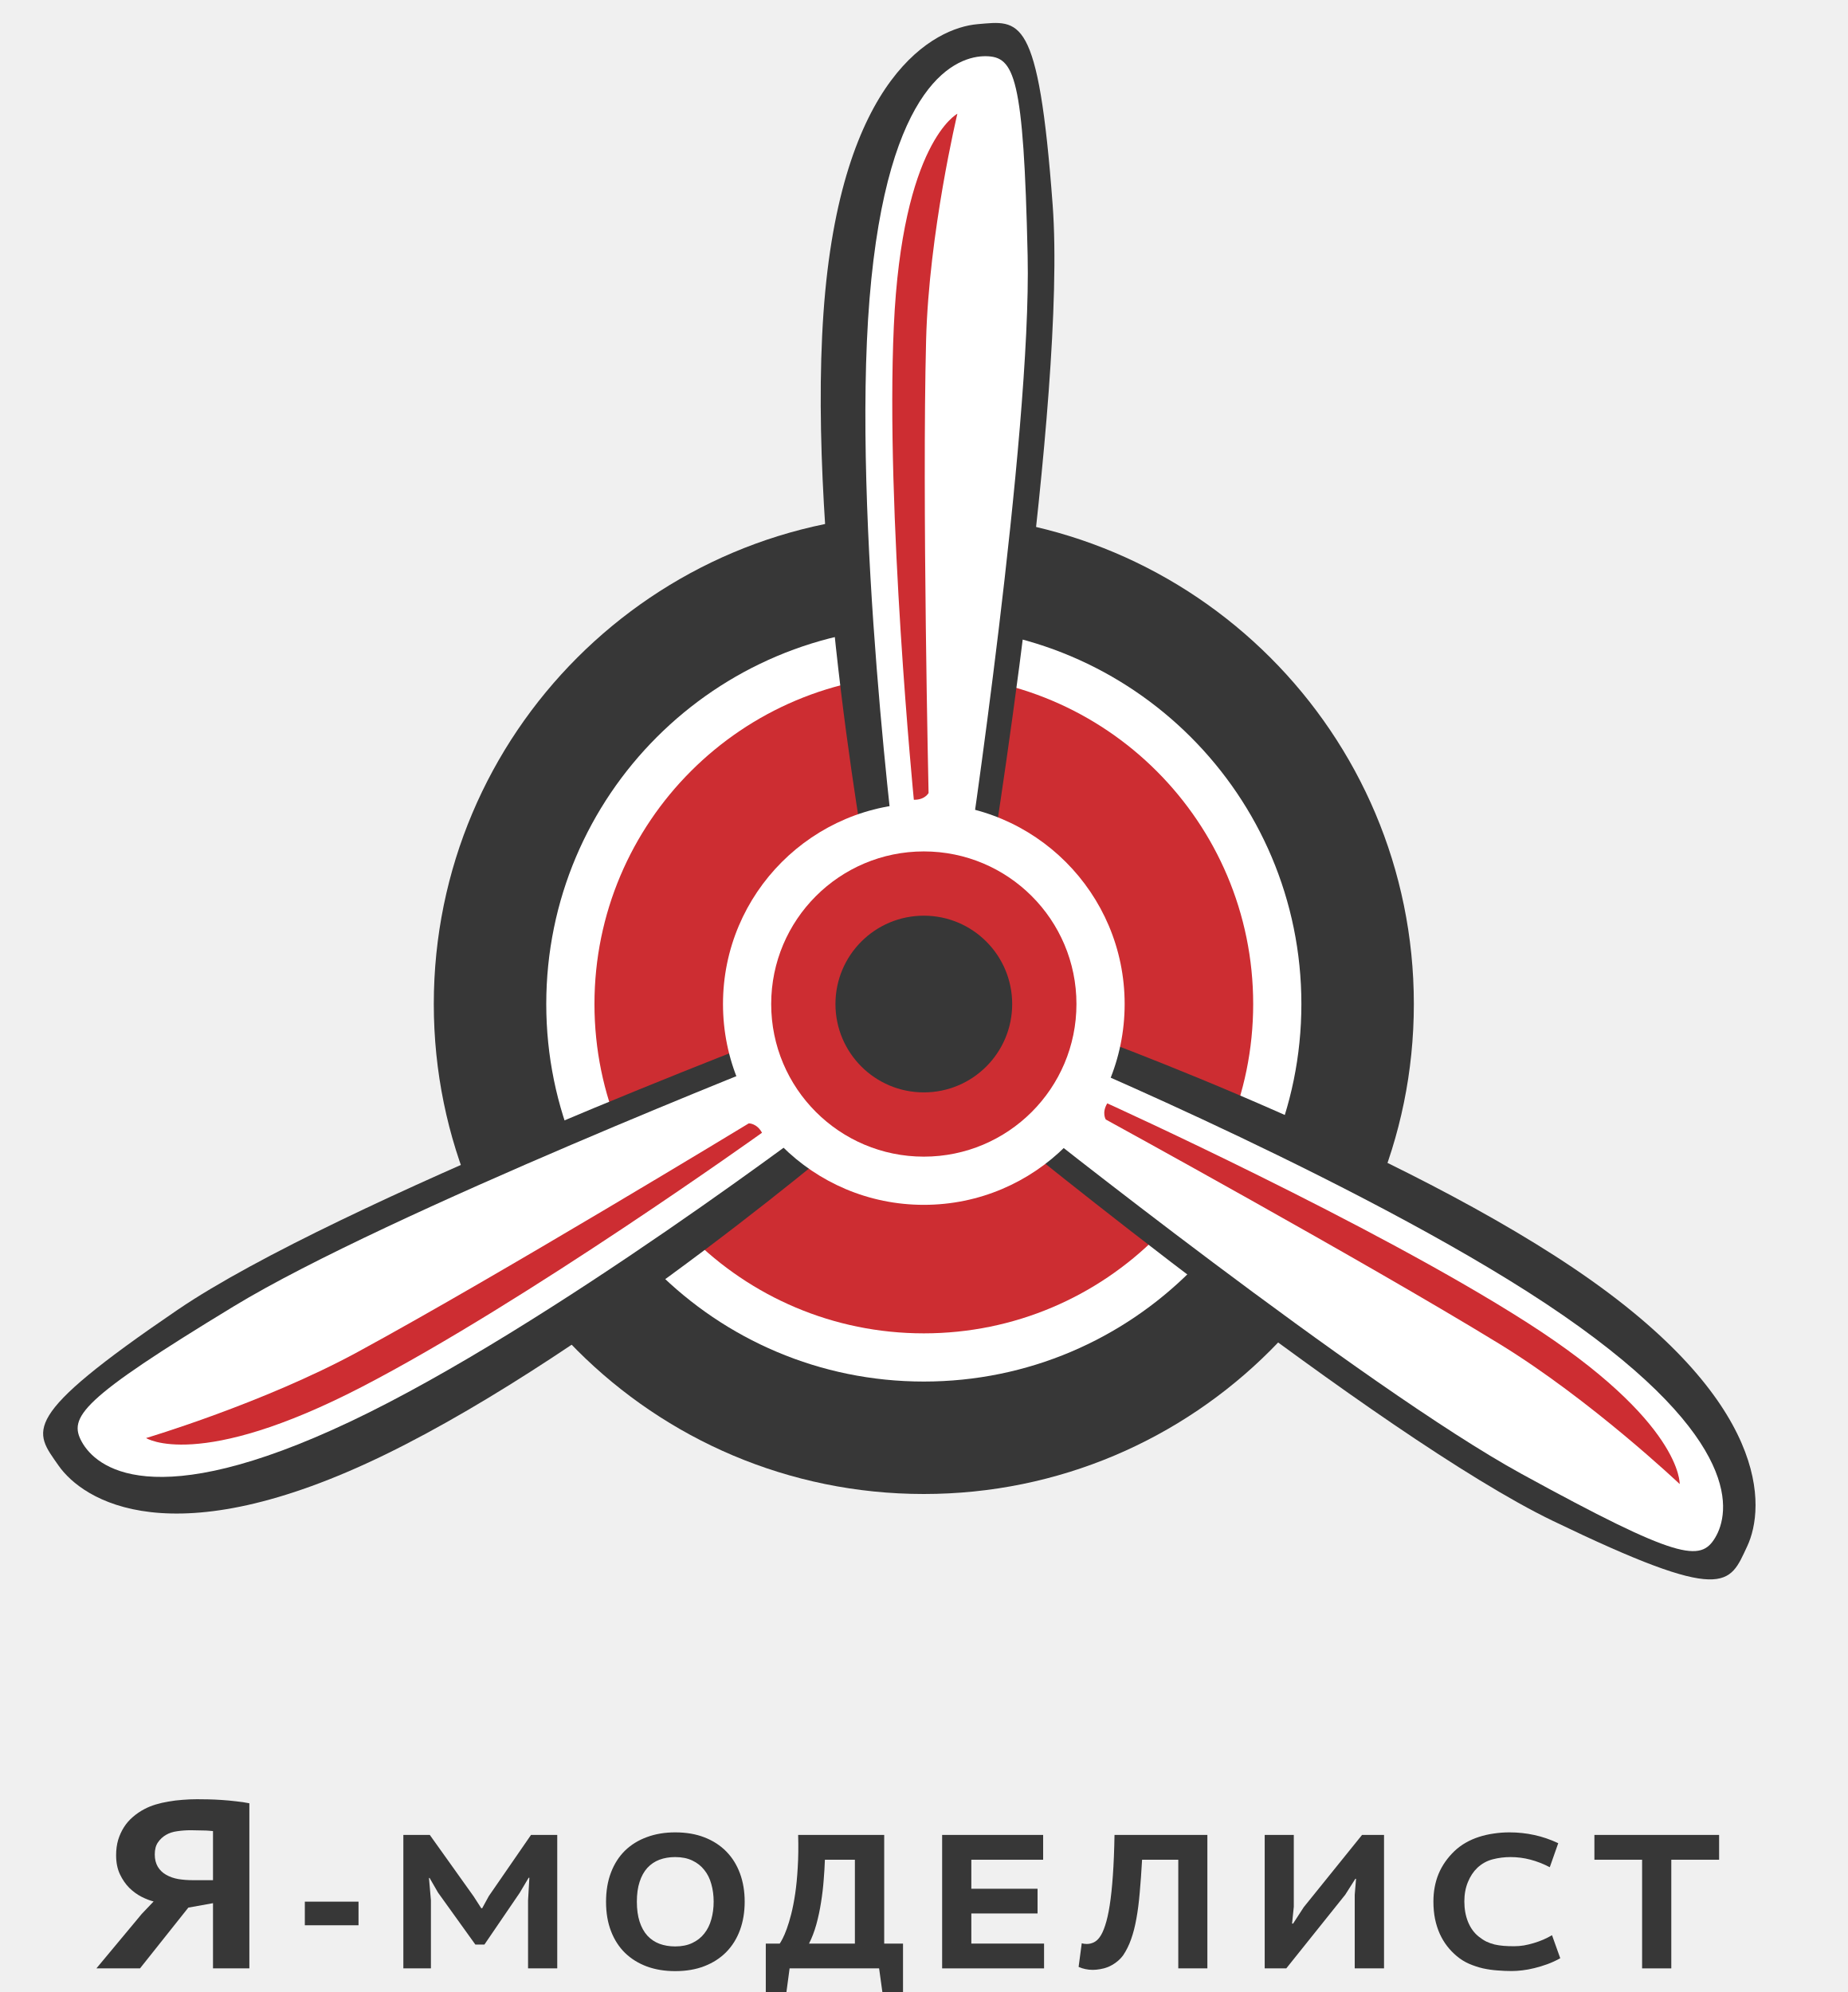
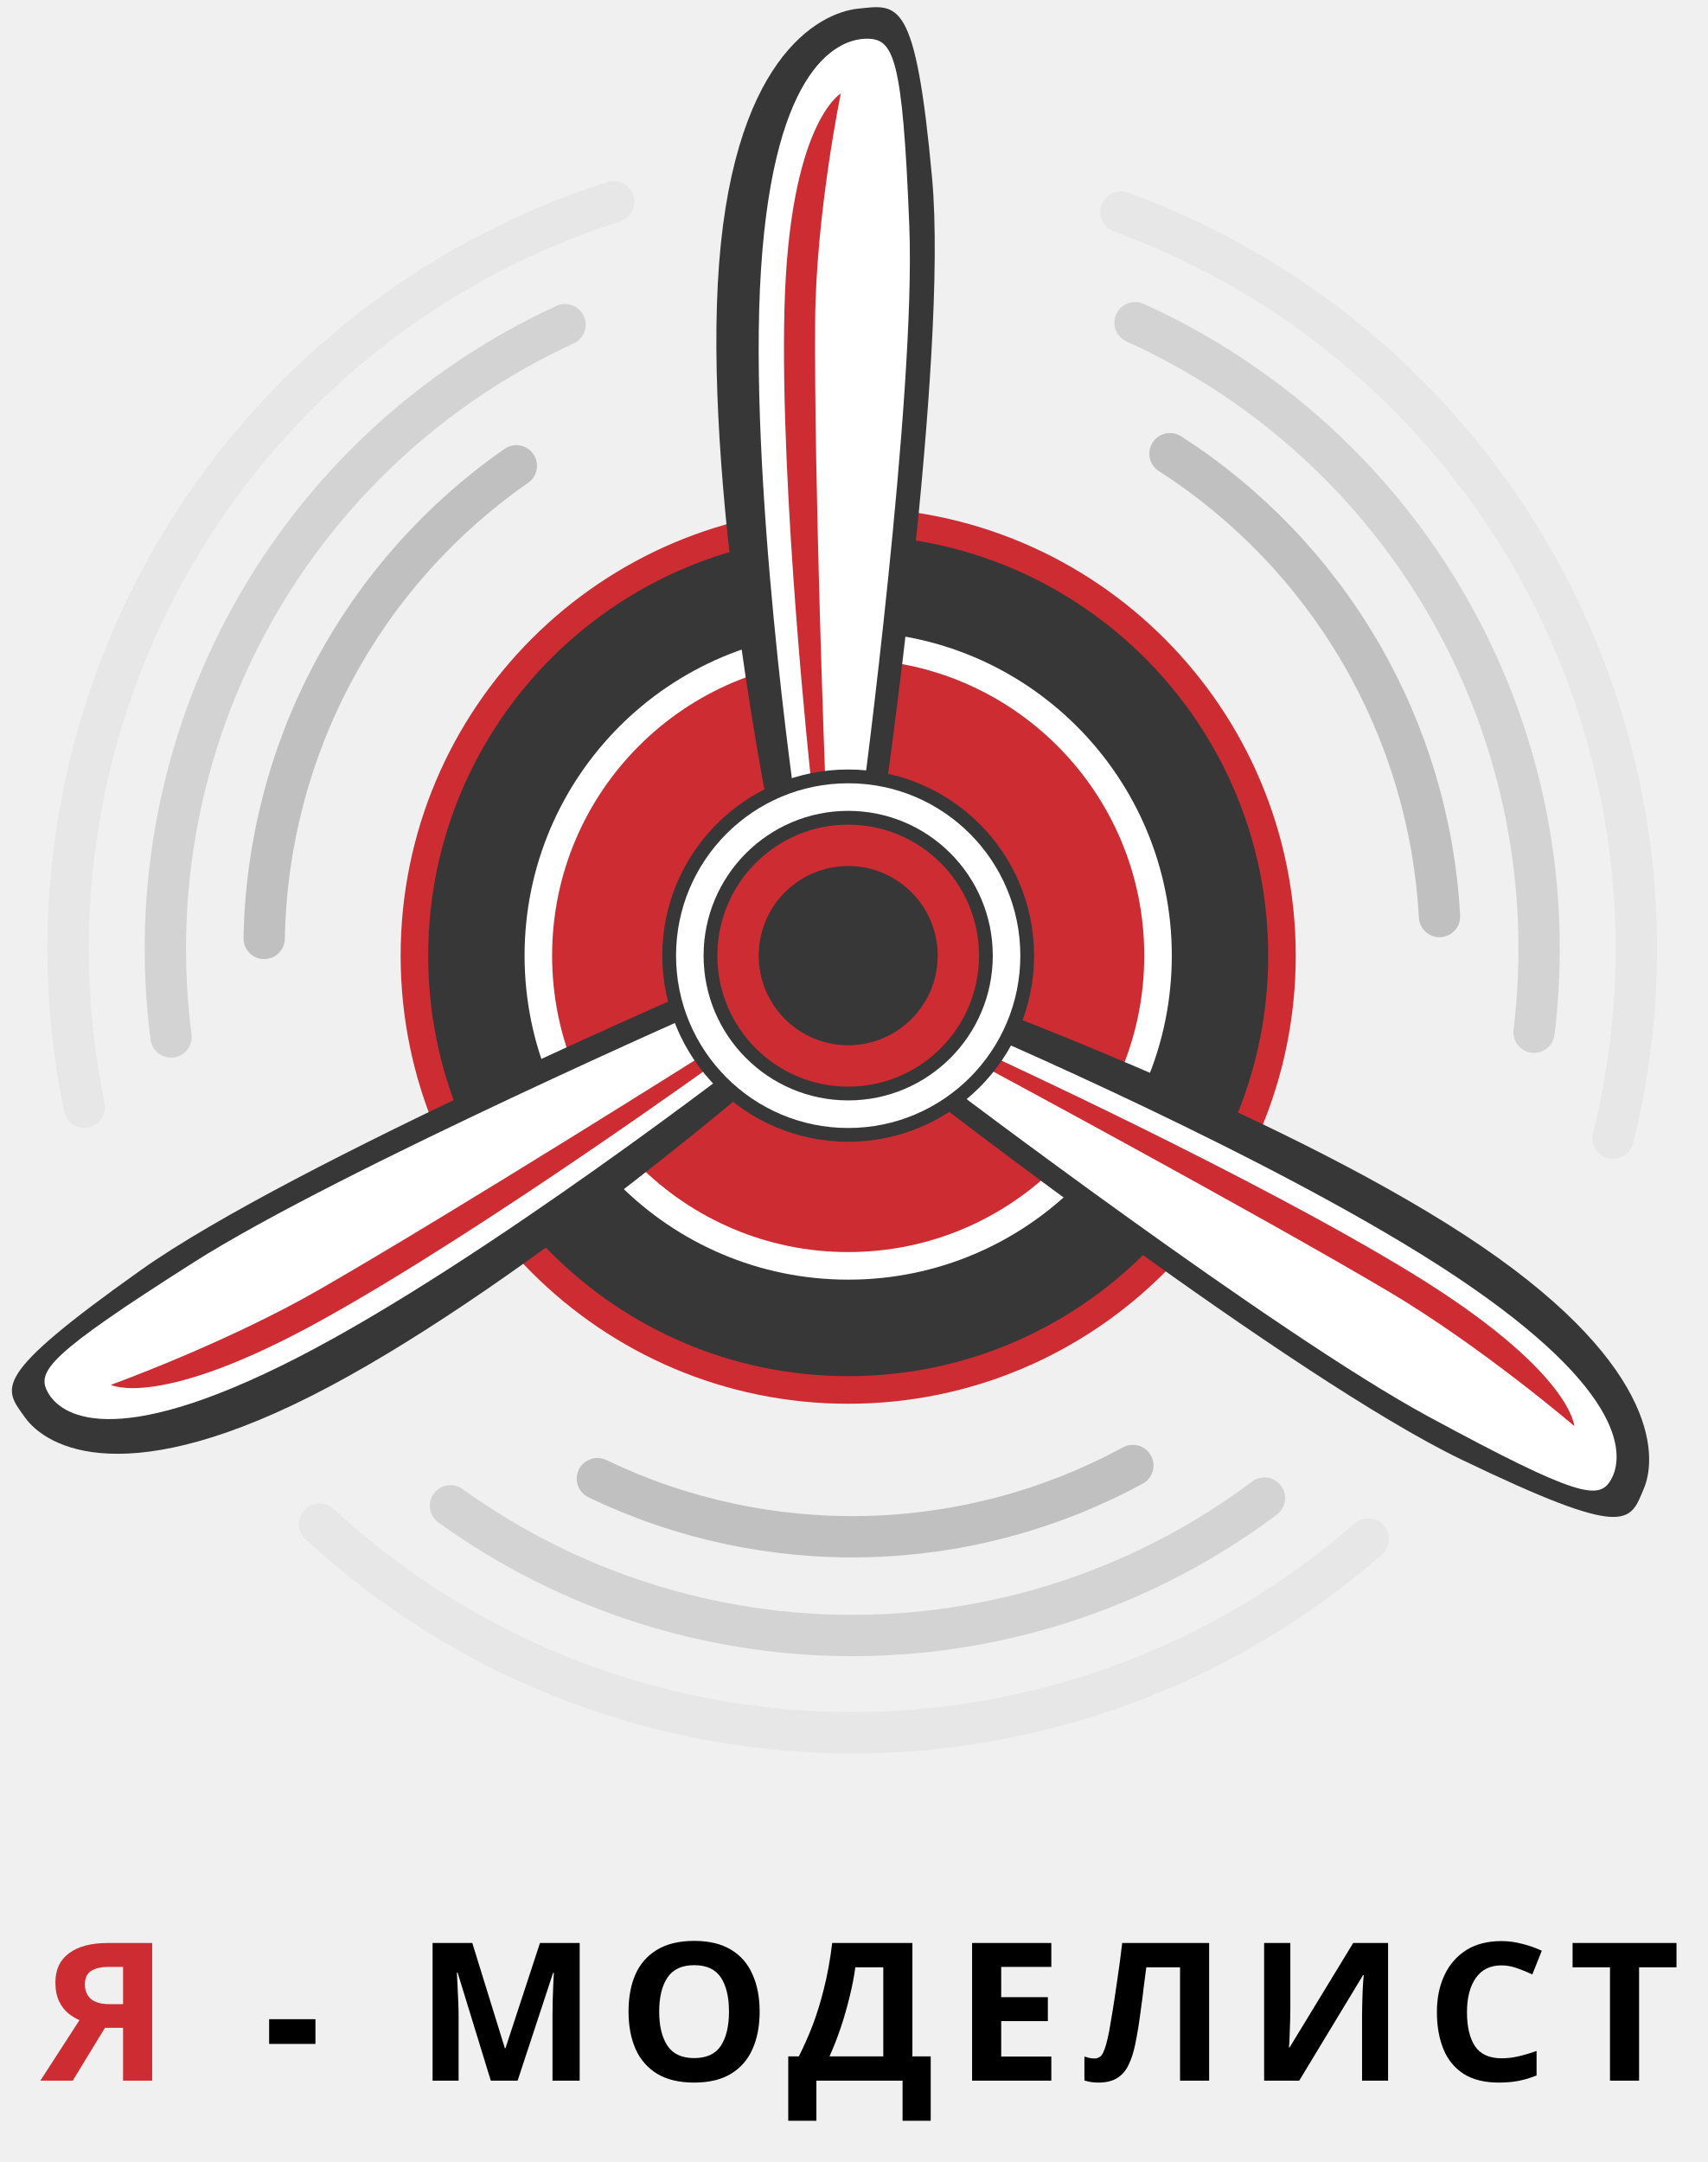
- <svg xmlns="http://www.w3.org/2000/svg" width="115" height="124" viewBox="0 0 115 124" fill="none">
-   <circle cx="57.5" cy="62.5" r="30.5" fill="#373737" />
-   <circle cx="57.5" cy="62.5" r="23.5" fill="white" />
-   <circle cx="57.5" cy="62.5" r="20.5" fill="#CD2D32" />
-   <path d="M11.052 81.536C20.97 74.784 49.279 64.063 49.279 64.063C49.279 64.063 50.423 64.588 51.496 66.152C52.629 67.805 53.636 70.023 53.636 70.023C53.636 70.023 37.343 84.024 24.006 90.531C10.668 97.038 5.147 93.388 3.637 91.221C2.127 89.054 1.134 88.288 11.052 81.536Z" fill="#373737" />
-   <path d="M14.558 81.312C24.118 75.504 49.364 65.576 49.364 65.576C49.364 65.576 49.924 65.577 50.525 66.689C51.161 67.864 51.883 69.136 51.883 69.136C51.883 69.136 34.178 82.632 21.806 88.49C9.434 94.348 5.95 91.299 5.096 89.761C4.243 88.223 4.998 87.119 14.558 81.312Z" fill="white" />
-   <path d="M22.266 84.158C30.928 79.452 46.604 69.929 46.604 69.929C46.604 69.929 47.096 69.907 47.429 70.512C47.429 70.512 32.709 81.055 22.525 86.33C12.34 91.605 9.092 89.517 9.092 89.517C9.092 89.517 16.394 87.349 22.266 84.158Z" fill="#CD2D32" />
-   <path d="M65.52 12.769C66.409 24.734 61.539 54.611 61.539 54.611C61.539 54.611 60.512 55.34 58.621 55.486C56.623 55.641 54.199 55.404 54.199 55.404C54.199 55.404 50.22 34.294 51.254 19.49C52.288 4.686 58.209 1.729 60.841 1.505C63.472 1.282 64.632 0.804 65.52 12.769Z" fill="#373737" />
-   <path d="M63.962 15.917C64.211 27.1 60.187 53.928 60.187 53.928C60.187 53.928 59.905 54.412 58.642 54.377C57.307 54.341 55.844 54.33 55.844 54.33C55.844 54.33 53.009 32.249 54.121 18.605C55.234 4.962 59.616 3.469 61.375 3.499C63.134 3.529 63.713 4.735 63.962 15.917Z" fill="white" />
-   <path d="M57.642 21.17C57.388 31.024 57.796 49.362 57.796 49.362C57.796 49.362 57.57 49.799 56.879 49.785C56.879 49.785 55.109 31.765 55.633 20.308C56.156 8.85 59.588 7.081 59.588 7.081C59.588 7.081 57.815 14.489 57.642 21.17Z" fill="#CD2D32" />
-   <path d="M96.654 94.674C85.847 89.461 62.409 70.305 62.409 70.305C62.409 70.305 62.291 69.051 63.109 67.34C63.975 65.533 65.392 63.552 65.392 63.552C65.392 63.552 85.663 70.661 97.967 78.958C110.271 87.255 109.871 93.862 108.749 96.253C107.627 98.644 107.461 99.887 96.654 94.674Z" fill="#373737" />
-   <path d="M94.707 91.75C84.898 86.374 63.676 69.475 63.676 69.475C63.676 69.475 63.398 68.989 64.059 67.912C64.759 66.775 65.5 65.513 65.5 65.513C65.5 65.513 86.04 74.099 97.299 81.884C108.559 89.669 107.66 94.211 106.755 95.719C105.849 97.228 104.516 97.126 94.707 91.75Z" fill="white" />
-   <path d="M93.318 83.651C84.911 78.503 68.826 69.688 68.826 69.688C68.826 69.688 68.561 69.273 68.918 68.682C68.918 68.682 85.409 76.159 95.069 82.341C104.73 88.523 104.546 92.38 104.546 92.38C104.546 92.38 99.017 87.141 93.318 83.651Z" fill="#CD2D32" />
-   <circle cx="57.5" cy="62.5" r="12.5" fill="white" />
-   <circle cx="57.5" cy="62.5" r="9.5" fill="#CD2D32" />
-   <circle cx="57.5" cy="62.5" r="5.5" fill="#373737" />
-   <path d="M15.521 122.53H13.257V118.471L11.722 118.747L8.714 122.53H6L8.825 119.137L9.561 118.364C9.334 118.308 9.084 118.211 8.809 118.073C8.54 117.935 8.287 117.751 8.05 117.521C7.818 117.287 7.622 117.003 7.464 116.671C7.306 116.334 7.227 115.939 7.227 115.484C7.227 115.142 7.269 114.826 7.353 114.535C7.443 114.244 7.564 113.978 7.717 113.738C7.87 113.498 8.055 113.287 8.271 113.103C8.488 112.914 8.728 112.75 8.991 112.613C9.203 112.5 9.435 112.406 9.688 112.329C9.941 112.253 10.208 112.191 10.487 112.146C10.772 112.094 11.062 112.059 11.358 112.038C11.659 112.013 11.959 112 12.26 112C12.445 112 12.671 112.003 12.941 112.008C13.21 112.013 13.495 112.026 13.795 112.046C14.096 112.066 14.397 112.094 14.697 112.13C14.998 112.161 15.273 112.202 15.521 112.253V122.53ZM11.888 113.93C11.592 113.93 11.308 113.95 11.033 113.991C10.764 114.027 10.529 114.103 10.329 114.221C10.129 114.338 9.962 114.494 9.83 114.688C9.698 114.877 9.633 115.127 9.633 115.438C9.633 115.735 9.696 115.99 9.822 116.204C9.949 116.414 10.12 116.579 10.337 116.702C10.558 116.83 10.812 116.919 11.097 116.97C11.382 117.016 11.682 117.039 11.999 117.039H13.257V113.983C13.194 113.973 13.107 113.966 12.996 113.96C12.885 113.95 12.764 113.945 12.632 113.945C12.5 113.94 12.368 113.937 12.236 113.937C12.104 113.932 11.988 113.93 11.888 113.93Z" fill="#373737" />
-   <path d="M18.973 118.376H22.315V119.846H18.973V118.376Z" fill="#373737" />
-   <path d="M32.867 118.302L32.949 116.887H32.905L32.348 117.825L30.151 121.047H29.587L27.264 117.812L26.738 116.9H26.7L26.821 118.29V122.53H25.105V114.222H26.751L29.486 118.057L29.955 118.786H30.012L30.423 118.033L33.051 114.222H34.684V122.53H32.867V118.302Z" fill="#373737" />
-   <path d="M37.721 118.388C37.721 117.702 37.824 117.092 38.031 116.556C38.237 116.017 38.529 115.564 38.904 115.196C39.284 114.829 39.738 114.549 40.266 114.357C40.793 114.161 41.38 114.063 42.026 114.063C42.709 114.063 43.317 114.167 43.849 114.375C44.385 114.584 44.839 114.878 45.21 115.258C45.582 115.638 45.864 116.093 46.059 116.624C46.253 117.151 46.35 117.735 46.35 118.376C46.35 119.021 46.253 119.609 46.059 120.14C45.864 120.671 45.582 121.127 45.21 121.507C44.839 121.886 44.385 122.18 43.849 122.389C43.317 122.597 42.709 122.701 42.026 122.701C41.38 122.701 40.793 122.605 40.266 122.413C39.738 122.217 39.284 121.935 38.904 121.568C38.529 121.2 38.237 120.749 38.031 120.214C37.824 119.679 37.721 119.07 37.721 118.388ZM39.639 118.376C39.639 118.854 39.696 119.268 39.81 119.62C39.924 119.971 40.084 120.261 40.291 120.49C40.502 120.718 40.753 120.888 41.044 120.998C41.34 121.108 41.667 121.163 42.026 121.163C42.435 121.163 42.79 121.092 43.089 120.949C43.393 120.806 43.642 120.61 43.836 120.361C44.035 120.112 44.18 119.818 44.273 119.479C44.37 119.136 44.419 118.768 44.419 118.376C44.419 117.984 44.37 117.618 44.273 117.279C44.18 116.94 44.035 116.648 43.836 116.403C43.642 116.154 43.393 115.958 43.089 115.815C42.79 115.672 42.435 115.601 42.026 115.601C41.667 115.601 41.34 115.656 41.044 115.766C40.753 115.876 40.502 116.046 40.291 116.275C40.084 116.503 39.924 116.793 39.81 117.145C39.696 117.492 39.639 117.902 39.639 118.376Z" fill="#373737" />
-   <path d="M56.205 124H54.92L54.717 122.53H49.146L48.949 124H47.664V120.986H48.532C48.574 120.929 48.633 120.827 48.709 120.68C48.789 120.528 48.876 120.326 48.968 120.073C49.061 119.82 49.154 119.511 49.247 119.148C49.34 118.784 49.422 118.362 49.494 117.88C49.566 117.398 49.618 116.855 49.652 116.25C49.69 115.642 49.699 114.966 49.678 114.222H55.034V120.986H56.205V124ZM53.21 120.986V115.766H51.343C51.33 116.154 51.305 116.577 51.267 117.034C51.233 117.492 51.178 117.955 51.102 118.425C51.03 118.891 50.933 119.346 50.811 119.791C50.688 120.232 50.536 120.631 50.355 120.986H53.21Z" fill="#373737" />
-   <path d="M58.64 114.222H64.927V115.766H60.457V117.573H64.579V119.111H60.457V120.986H64.984V122.53H58.64V114.222Z" fill="#373737" />
-   <path d="M73.338 115.766H71.085C71.042 116.522 70.994 117.202 70.939 117.806C70.888 118.411 70.819 118.954 70.73 119.436C70.645 119.914 70.536 120.341 70.401 120.716C70.27 121.088 70.105 121.421 69.907 121.715C69.772 121.895 69.622 122.044 69.457 122.162C69.297 122.281 69.132 122.374 68.964 122.444C68.799 122.509 68.634 122.554 68.47 122.579C68.309 122.607 68.159 122.622 68.02 122.622C67.851 122.622 67.695 122.605 67.552 122.573C67.408 122.544 67.269 122.499 67.134 122.438L67.33 120.967C67.419 120.996 67.524 121.01 67.647 121.01C67.786 121.01 67.925 120.98 68.064 120.918C68.204 120.853 68.326 120.749 68.432 120.606C68.563 120.434 68.681 120.185 68.786 119.859C68.896 119.532 68.991 119.111 69.071 118.597C69.151 118.082 69.217 117.465 69.267 116.746C69.318 116.023 69.352 115.182 69.369 114.222H75.149V122.53H73.338V115.766Z" fill="#373737" />
-   <path d="M84.32 117.947L84.403 116.955H84.358L83.732 117.941L80.06 122.53H78.717V114.222H80.528V118.695L80.42 119.742H80.484L81.148 118.719L84.776 114.222H86.144V122.53H84.32V117.947Z" fill="#373737" />
-   <path d="M97.113 121.899C96.856 122.042 96.59 122.164 96.316 122.266C96.045 122.364 95.777 122.446 95.511 122.511C95.25 122.577 94.996 122.624 94.752 122.652C94.511 122.681 94.29 122.695 94.087 122.695C93.808 122.695 93.517 122.683 93.213 122.658C92.909 122.638 92.608 122.595 92.308 122.53C92.008 122.46 91.717 122.364 91.434 122.242C91.156 122.119 90.898 121.958 90.662 121.758C90.447 121.578 90.25 121.374 90.073 121.145C89.896 120.916 89.744 120.663 89.617 120.385C89.49 120.104 89.391 119.795 89.32 119.46C89.252 119.125 89.218 118.76 89.218 118.364C89.218 117.739 89.326 117.165 89.541 116.642C89.761 116.119 90.09 115.648 90.529 115.227C90.74 115.027 90.974 114.853 91.232 114.706C91.489 114.559 91.763 114.439 92.055 114.345C92.346 114.251 92.65 114.181 92.966 114.137C93.287 114.088 93.614 114.063 93.948 114.063C94.484 114.063 95.001 114.118 95.499 114.228C95.997 114.335 96.493 114.504 96.987 114.737L96.461 116.232C96.06 116.023 95.657 115.866 95.252 115.76C94.851 115.654 94.439 115.601 94.017 115.601C93.633 115.601 93.262 115.648 92.903 115.742C92.544 115.836 92.228 116.011 91.953 116.269C91.709 116.501 91.512 116.797 91.365 117.157C91.217 117.516 91.143 117.919 91.143 118.364C91.143 118.829 91.219 119.252 91.371 119.632C91.527 120.012 91.744 120.314 92.023 120.539C92.183 120.669 92.344 120.775 92.504 120.857C92.669 120.935 92.84 120.996 93.017 121.041C93.194 121.082 93.382 121.11 93.58 121.127C93.783 121.143 94 121.151 94.233 121.151C94.435 121.151 94.64 121.135 94.847 121.102C95.053 121.065 95.258 121.016 95.461 120.955C95.668 120.894 95.866 120.822 96.056 120.741C96.25 120.655 96.432 120.563 96.6 120.465L97.113 121.899Z" fill="#373737" />
-   <path d="M107 115.766H104.024V122.53H102.207V115.766H99.238V114.222H107V115.766Z" fill="#373737" />
+ <svg xmlns="http://www.w3.org/2000/svg" width="124" height="157" viewBox="0 0 124 157" fill="none">
+   <g clip-path="url(#clip0)">
+     <ellipse cx="61.593" cy="69.396" rx="32.5" ry="32.542" fill="#CD2D32" />
+     <ellipse cx="61.593" cy="69.396" rx="30.5" ry="30.539" fill="#373737" />
+     <ellipse cx="61.593" cy="69.396" rx="23.5" ry="23.53" fill="white" />
+     <ellipse cx="61.593" cy="69.396" rx="21.5" ry="21.527" fill="#CD2D32" />
+     <path d="M67.686 12.94C68.888 26.098 64.093 59.085 64.093 59.085C64.093 59.085 62.978 59.907 60.901 60.104C58.707 60.311 56.037 60.096 56.037 60.096C56.037 60.096 51.266 36.928 52.124 20.608C52.983 4.288 59.44 0.922 62.329 0.626C65.219 0.33 66.485 -0.217 67.686 12.94Z" fill="#373737" />
+     <path d="M66.032 16.436C66.515 28.744 62.593 58.358 62.593 58.358C62.593 58.358 62.293 58.897 60.903 58.882C59.434 58.867 57.825 58.882 57.825 58.882C57.825 58.882 54.293 34.623 55.261 19.58C56.228 4.537 61.019 2.811 62.954 2.811C64.889 2.811 65.548 4.128 66.032 16.436Z" fill="white" />
+     <path d="M59.194 23.337C59.108 34.89 59.919 56.372 59.919 56.372C59.919 56.372 61.36 56.866 60.6 56.863C59.797 56.86 58.919 56.886 58.919 56.886C58.919 56.886 56.617 35.802 56.967 22.365C57.317 8.928 61.056 6.789 61.056 6.789C61.056 6.789 59.252 15.504 59.194 23.337Z" fill="#CD2D32" />
+     <path d="M106.12 105.988C93.981 100.146 67.036 79.291 67.036 79.291C67.036 79.291 66.81 77.98 67.565 76.227C68.362 74.376 69.746 72.364 69.746 72.364C69.746 72.364 92.308 80.542 106.315 89.656C120.322 98.771 120.404 105.642 119.374 108.092C118.343 110.542 118.26 111.831 106.12 105.988Z" fill="#373737" />
+     <path d="M103.698 102.851C92.703 96.899 68.505 78.549 68.505 78.549C68.505 78.549 68.167 78.034 68.797 76.941C69.463 75.785 70.163 74.504 70.163 74.504C70.163 74.504 92.98 84.194 105.726 92.703C118.473 101.212 117.857 105.895 116.998 107.427C116.139 108.959 114.693 108.803 103.698 102.851Z" fill="white" />
+     <path d="M100.735 93.725C90.712 87.806 71.647 77.558 71.647 77.558C71.647 77.558 70.58 78.431 70.918 77.84C71.275 77.216 71.641 76.518 71.641 76.518C71.641 76.518 91.017 85.401 102.564 92.48C114.111 99.559 114.323 103.558 114.323 103.558C114.323 103.558 107.53 97.737 100.735 93.725Z" fill="#CD2D32" />
+     <path d="M10.237 92.226C21.249 84.409 52.331 71.068 52.331 71.068C52.331 71.068 53.55 71.533 54.647 73.095C55.806 74.745 56.806 76.997 56.806 76.997C56.806 76.997 38.598 92.89 23.894 100.703C9.19 108.516 3.361 105.096 1.815 102.934C0.269 100.773 -0.775 100.044 10.237 92.226Z" fill="#373737" />
+     <path d="M14.05 91.677C24.615 84.96 52.295 72.826 52.295 72.826C52.295 72.826 52.9 72.786 53.505 73.895C54.144 75.067 54.872 76.334 54.872 76.334C54.872 76.334 35.194 91.617 21.589 98.593C7.983 105.568 4.344 102.661 3.484 101.128C2.624 99.595 3.485 98.395 14.05 91.677Z" fill="white" />
+     <path d="M23.253 93.609C33.334 87.802 51.652 76.243 51.652 76.243C51.652 76.243 51.446 74.864 51.778 75.46C52.13 76.09 52.539 76.766 52.539 76.766C52.539 76.766 35.226 89.289 23.39 95.847C11.555 102.406 8.048 100.565 8.048 100.565C8.048 100.565 16.419 97.546 23.253 93.609Z" fill="#CD2D32" />
+     <ellipse cx="61.593" cy="69.396" rx="13.5" ry="13.517" fill="#373737" />
+     <ellipse cx="61.593" cy="69.396" rx="12.5" ry="12.516" fill="white" />
+     <ellipse cx="61.593" cy="69.396" rx="10.5" ry="10.513" fill="#373737" />
+     <ellipse cx="61.593" cy="69.396" rx="9.5" ry="9.512" fill="#CD2D32" />
+     <ellipse cx="61.593" cy="69.396" rx="6.5" ry="6.508" fill="#373737" />
+     <g opacity="0.2">
+       <path d="M19.184 68.146C19.302 61.385 21.023 54.748 24.206 48.782C27.39 42.816 31.944 37.691 37.495 33.829" stroke="black" stroke-width="3" stroke-linecap="round" stroke-linejoin="bevel" />
+       <path opacity="0.6" d="M12.422 75.303C11.054 64.757 13.092 54.051 18.239 44.745C23.386 35.44 31.372 28.023 41.032 23.577" stroke="black" stroke-width="3" stroke-linecap="round" stroke-linejoin="bevel" />
+       <path opacity="0.2" d="M6.123 80.398C3.28 66.626 5.634 52.289 12.732 40.149C19.829 28.009 31.168 18.925 44.564 14.647" stroke="black" stroke-width="3" stroke-linecap="round" stroke-linejoin="bevel" />
+     </g>
+     <g opacity="0.2">
+       <path d="M84.961 32.947C90.651 36.6 95.393 41.552 98.796 47.396C102.198 53.239 104.165 59.807 104.533 66.559" stroke="black" stroke-width="3" stroke-linecap="round" stroke-linejoin="bevel" />
+       <path opacity="0.6" d="M82.426 23.432C92.117 27.811 100.154 35.172 105.366 44.441C110.578 53.71 112.691 64.402 111.397 74.957" stroke="black" stroke-width="3" stroke-linecap="round" stroke-linejoin="bevel" />
+       <path opacity="0.2" d="M81.401 15.395C94.612 20.215 105.573 29.752 112.171 42.171C118.769 54.589 120.538 69.01 117.138 82.655" stroke="black" stroke-width="3" stroke-linecap="round" stroke-linejoin="bevel" />
+     </g>
+     <g opacity="0.2">
+       <path d="M82.263 106.423C76.32 109.649 69.696 111.418 62.936 111.584C56.176 111.75 49.473 110.309 43.379 107.378" stroke="black" stroke-width="3" stroke-linecap="round" stroke-linejoin="bevel" />
+       <path opacity="0.6" d="M91.822 108.787C83.316 115.169 72.993 118.665 62.36 118.765C51.726 118.866 41.339 115.566 32.714 109.346" stroke="black" stroke-width="3" stroke-linecap="round" stroke-linejoin="bevel" />
+       <path opacity="0.2" d="M99.358 111.761C88.769 121.015 75.131 126.024 61.07 125.822C47.009 125.62 33.52 120.222 23.202 110.668" stroke="black" stroke-width="3" stroke-linecap="round" stroke-linejoin="bevel" />
+     </g>
+     <path d="M7.62 147.257L5.282 151.093H2.93L5.772 146.697C5.501 146.585 5.231 146.422 4.96 146.207C4.689 145.983 4.465 145.689 4.288 145.325C4.111 144.952 4.022 144.495 4.022 143.953C4.022 143.029 4.353 142.325 5.016 141.839C5.679 141.345 6.607 141.097 7.802 141.097H11.05V151.093H8.936V147.257H7.62ZM7.886 142.833C7.345 142.833 6.92 142.931 6.612 143.127C6.313 143.323 6.164 143.65 6.164 144.107C6.164 144.546 6.309 144.896 6.598 145.157C6.897 145.409 7.345 145.535 7.942 145.535H8.936V142.833H7.886Z" fill="#CD2D32" />
+     <path d="M22.907 146.629V148.427H19.544V146.629H22.907ZM35.641 151.093L33.233 143.253H33.177C33.187 143.44 33.201 143.72 33.219 144.093C33.238 144.467 33.257 144.868 33.275 145.297C33.294 145.717 33.303 146.1 33.303 146.445V151.093H31.413V141.097H34.297L36.663 148.741H36.705L39.211 141.097H42.095V151.093H40.121V146.361C40.121 146.044 40.126 145.68 40.135 145.269C40.154 144.859 40.168 144.471 40.177 144.107C40.196 143.734 40.21 143.454 40.219 143.267H40.163L37.587 151.093H35.641ZM55.163 146.081C55.163 147.117 54.99 148.023 54.645 148.797C54.309 149.563 53.791 150.16 53.09 150.589C52.391 151.019 51.495 151.233 50.403 151.233C49.32 151.233 48.424 151.019 47.715 150.589C47.014 150.16 46.492 149.558 46.147 148.783C45.81 148.009 45.642 147.103 45.642 146.067C45.642 145.031 45.81 144.131 46.147 143.365C46.492 142.6 47.014 142.007 47.715 141.587C48.424 141.158 49.325 140.943 50.416 140.943C51.499 140.943 52.391 141.158 53.09 141.587C53.791 142.007 54.309 142.605 54.645 143.379C54.99 144.145 55.163 145.045 55.163 146.081ZM47.868 146.081C47.868 147.127 48.069 147.953 48.471 148.559C48.872 149.157 49.516 149.455 50.403 149.455C51.308 149.455 51.956 149.157 52.349 148.559C52.74 147.953 52.937 147.127 52.937 146.081C52.937 145.027 52.74 144.201 52.349 143.603C51.956 143.006 51.312 142.707 50.416 142.707C49.52 142.707 48.872 143.006 48.471 143.603C48.069 144.201 47.868 145.027 47.868 146.081ZM66.256 141.097V149.329H67.586V154.005H65.542V151.093H59.284V154.005H57.24V149.329H58.01C58.364 148.629 58.696 147.883 59.004 147.089C59.312 146.287 59.587 145.395 59.83 144.415C60.082 143.435 60.282 142.329 60.432 141.097H66.256ZM62.112 142.861C62.028 143.505 61.892 144.205 61.706 144.961C61.528 145.708 61.314 146.459 61.062 147.215C60.81 147.962 60.534 148.667 60.236 149.329H64.142V142.861H62.112ZM76.345 151.093H70.591V141.097H76.345V142.833H72.705V145.031H76.093V146.767H72.705V149.343H76.345V151.093ZM87.805 151.093H85.691V142.861H83.241C83.185 143.291 83.124 143.757 83.059 144.261C83.003 144.765 82.938 145.279 82.863 145.801C82.798 146.315 82.728 146.805 82.653 147.271C82.578 147.729 82.504 148.135 82.429 148.489C82.308 149.068 82.144 149.563 81.939 149.973C81.743 150.384 81.468 150.697 81.113 150.911C80.768 151.126 80.315 151.233 79.755 151.233C79.391 151.233 79.055 151.182 78.747 151.079V149.343C78.868 149.381 78.985 149.413 79.097 149.441C79.218 149.469 79.349 149.483 79.489 149.483C79.76 149.483 79.965 149.343 80.105 149.063C80.254 148.774 80.404 148.237 80.553 147.453C80.609 147.155 80.688 146.688 80.791 146.053C80.894 145.419 81.006 144.677 81.127 143.827C81.258 142.969 81.379 142.059 81.491 141.097H87.805V151.093ZM91.797 141.097H93.701V145.927C93.701 146.161 93.696 146.422 93.687 146.711C93.677 147.001 93.668 147.285 93.659 147.565C93.649 147.836 93.64 148.074 93.631 148.279C93.621 148.475 93.612 148.611 93.603 148.685H93.645L98.265 141.097H100.799V151.093H98.909V146.291C98.909 146.039 98.913 145.764 98.923 145.465C98.932 145.157 98.941 144.863 98.951 144.583C98.969 144.303 98.983 144.061 98.993 143.855C99.011 143.641 99.025 143.501 99.035 143.435H98.979L94.345 151.093H91.797V141.097ZM109.034 142.721C108.222 142.721 107.601 143.025 107.172 143.631C106.743 144.238 106.528 145.069 106.528 146.123C106.528 147.187 106.724 148.013 107.116 148.601C107.517 149.18 108.157 149.469 109.034 149.469C109.445 149.469 109.851 149.423 110.252 149.329C110.663 149.236 111.106 149.105 111.582 148.937V150.715C111.143 150.893 110.709 151.023 110.28 151.107C109.851 151.191 109.37 151.233 108.838 151.233C107.811 151.233 106.962 151.023 106.29 150.603C105.627 150.174 105.137 149.577 104.82 148.811C104.503 148.037 104.344 147.136 104.344 146.109C104.344 145.101 104.526 144.21 104.89 143.435C105.254 142.661 105.781 142.054 106.472 141.615C107.172 141.177 108.026 140.957 109.034 140.957C109.529 140.957 110.023 141.023 110.518 141.153C111.022 141.275 111.503 141.443 111.96 141.657L111.274 143.379C110.901 143.202 110.523 143.048 110.14 142.917C109.767 142.787 109.398 142.721 109.034 142.721ZM119.026 151.093H116.912V142.861H114.196V141.097H121.742V142.861H119.026V151.093Z" fill="black" />
+   </g>
+   <defs>
+     <clipPath id="clip0">
+       <rect width="124" height="157" fill="white" />
+     </clipPath>
+   </defs>
</svg>
